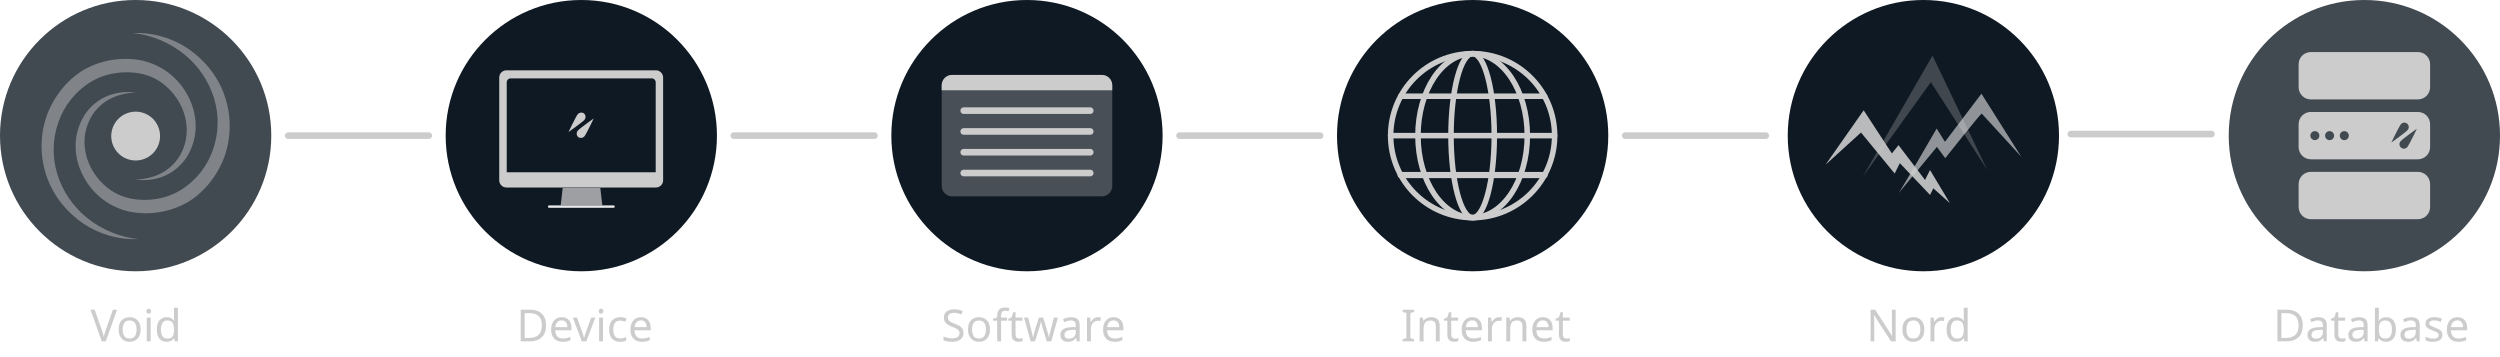
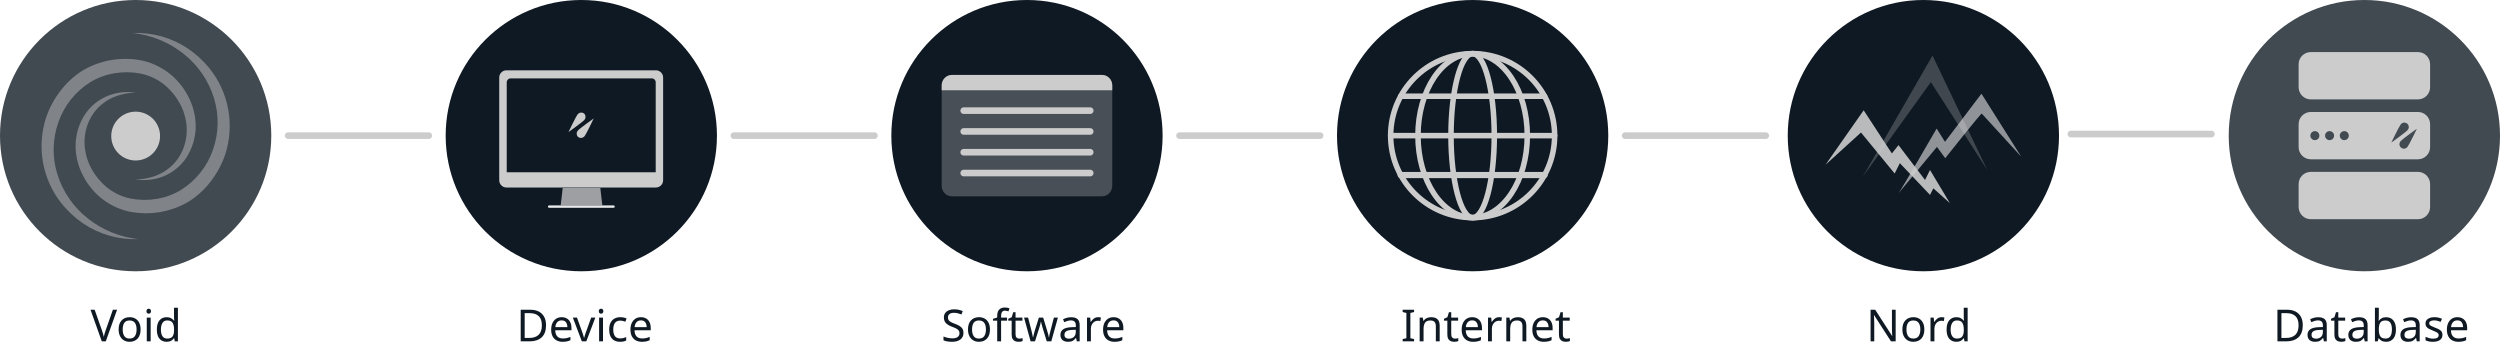
<svg xmlns="http://www.w3.org/2000/svg" viewBox="0 0 903.14 128.83">
  <defs>
-     <style>.cls-1,.cls-2{fill:#0f1923;}.cls-2{opacity:0.79;}.cls-10,.cls-11,.cls-3,.cls-9{fill:none;stroke:#ccc;stroke-linecap:round;stroke-miterlimit:10;}.cls-3{stroke-width:2.4px;}.cls-4{opacity:0.45;}.cls-14,.cls-15,.cls-5,.cls-6,.cls-8{fill:#ccc;}.cls-6{opacity:0.75;}.cls-7{fill:#e8e9eb;}.cls-12,.cls-8{opacity:0.3;}.cls-9{stroke-width:2.39px;}.cls-10{stroke-width:2px;}.cls-11{stroke-width:2.25px;}.cls-12{fill:#b3b3b3;}.cls-13{fill:#e6e6e6;opacity:0.6;}.cls-14{opacity:0.9;}.cls-15{font-size:16px;font-family:MicrosoftTaiLe, Microsoft Tai Le;}</style>
+     <style>.cls-1,.cls-2{fill:#0f1923;}.cls-2{opacity:0.79;}.cls-10,.cls-11,.cls-3,.cls-9{fill:none;stroke:#ccc;stroke-linecap:round;stroke-miterlimit:10;}.cls-3{stroke-width:2.4px;}.cls-4{opacity:0.45;}.cls-14,.cls-5,.cls-6,.cls-8{fill:#ccc;}.cls-6{opacity:0.75;}.cls-7{fill:#e8e9eb;}.cls-12,.cls-8{opacity:0.3;}.cls-9{stroke-width:2.39px;}.cls-10{stroke-width:2px;}.cls-11{stroke-width:2.25px;}.cls-12{fill:#b3b3b3;}.cls-13{fill:#e6e6e6;opacity:0.6;}.cls-14{opacity:0.9;}.cls-15{font-size:16px;font-family:MicrosoftTaiLe, Microsoft Tai Le;fill:#0f1923;}</style>
  </defs>
  <g id="Layer_2" data-name="Layer 2">
    <g id="Layer_1-2" data-name="Layer 1">
      <circle class="cls-1" cx="210" cy="49" r="49" />
      <circle class="cls-1" cx="694.83" cy="49" r="49" />
      <circle class="cls-1" cx="532" cy="49" r="49" />
      <circle class="cls-1" cx="371" cy="49" r="49" />
      <circle class="cls-2" cx="49" cy="49" r="49" />
      <circle class="cls-2" cx="854.14" cy="49" r="49" />
      <line class="cls-3" x1="104.11" y1="49" x2="154.89" y2="49" />
      <line class="cls-3" x1="265.11" y1="49" x2="315.89" y2="49" />
      <line class="cls-3" x1="426.11" y1="49" x2="476.89" y2="49" />
      <line class="cls-3" x1="587.11" y1="49" x2="637.89" y2="49" />
      <line class="cls-3" x1="748.11" y1="48.43" x2="798.89" y2="48.43" />
      <g class="cls-4">
        <path class="cls-5" d="M49.13,33.5a19.75,19.75,0,0,0-5.05.61,18.2,18.2,0,0,0-4.65,1.79,17.79,17.79,0,0,0-3.9,2.93,16.86,16.86,0,0,0-2.85,3.87,18.53,18.53,0,0,0-2.14,9.18,20.33,20.33,0,0,0,2.47,9A23.26,23.26,0,0,0,39,68a20.25,20.25,0,0,0,8.33,3.76,26.32,26.32,0,0,0,9.32.08,24.46,24.46,0,0,0,8.7-3.2A27.88,27.88,0,0,0,76.9,54.19a29.81,29.81,0,0,0,.39-18.79A32.79,32.79,0,0,0,66.4,19.5,35.66,35.66,0,0,0,48,11.92a33.47,33.47,0,0,1,19.87,5.6,36.68,36.68,0,0,1,7.85,7.22,33.31,33.31,0,0,1,5.66,31,33.29,33.29,0,0,1-5.18,9.71,29.72,29.72,0,0,1-3.75,4.1A28.15,28.15,0,0,1,68,72.93a30.48,30.48,0,0,1-21.61,3.45,24.82,24.82,0,0,1-10.07-5,25.44,25.44,0,0,1-6.75-8.78,23,23,0,0,1-2.25-10.79,21.13,21.13,0,0,1,3.31-10.39,18.2,18.2,0,0,1,8.26-6.79A19.36,19.36,0,0,1,49.13,33.5Z" />
      </g>
      <g class="cls-4">
        <path class="cls-5" d="M48.87,64.81a19.75,19.75,0,0,0,5.05-.61,18.2,18.2,0,0,0,4.65-1.79,17.79,17.79,0,0,0,3.9-2.93,16.86,16.86,0,0,0,2.85-3.87,18.53,18.53,0,0,0,2.14-9.18,20.33,20.33,0,0,0-2.47-9,23.26,23.26,0,0,0-6-7.12,20.25,20.25,0,0,0-8.33-3.76,26.32,26.32,0,0,0-9.32-.08,24.46,24.46,0,0,0-8.7,3.2A27.88,27.88,0,0,0,21.1,44.13a29.81,29.81,0,0,0-.39,18.79A32.79,32.79,0,0,0,31.6,78.82,35.66,35.66,0,0,0,50,86.39a33.47,33.47,0,0,1-19.87-5.6,36.68,36.68,0,0,1-7.85-7.22,33.31,33.31,0,0,1-5.66-31,33.29,33.29,0,0,1,5.18-9.71,29.72,29.72,0,0,1,3.75-4.1A28.15,28.15,0,0,1,30,25.38a30.48,30.48,0,0,1,21.61-3.45,24.82,24.82,0,0,1,10.07,5,25.44,25.44,0,0,1,6.75,8.78,23,23,0,0,1,2.25,10.79,21.13,21.13,0,0,1-3.31,10.39,18.2,18.2,0,0,1-8.26,6.79A19.36,19.36,0,0,1,48.87,64.81Z" />
      </g>
      <circle class="cls-5" cx="49" cy="49.16" r="8.82" transform="translate(-17.06 70.44) rotate(-62.95)" />
      <rect class="cls-5" x="180.35" y="25.4" width="59.21" height="42.34" rx="2.61" ry="2.61" />
      <polyline class="cls-6" points="202.55 74.2 203.28 67.9 216.87 67.9 217.6 74.2" />
      <rect class="cls-7" x="197.94" y="74.21" width="24.14" height="0.85" rx="0.42" ry="0.42" />
      <path class="cls-1" d="M184.47,28.31h51a1.41,1.41,0,0,1,1.41,1.41v32.5a0,0,0,0,1,0,0H183.06a0,0,0,0,1,0,0V29.72A1.41,1.41,0,0,1,184.47,28.31Z" />
      <path class="cls-5" d="M211,41a1.67,1.67,0,0,0-2.33.33c-.62.74-3.3,6.38-3.3,6.38s5.09-3.62,5.71-4.36A1.67,1.67,0,0,0,211,41Z" />
      <path class="cls-5" d="M208.86,49.49a1.67,1.67,0,0,1-.08-2.35c.62-.74,5.71-4.36,5.71-4.36s-2.68,5.64-3.3,6.38A1.67,1.67,0,0,1,208.86,49.49Z" />
      <rect class="cls-8" x="340.19" y="27.06" width="61.62" height="43.87" rx="3.75" ry="3.75" />
      <path class="cls-5" d="M343.95,27.06h54.11a3.75,3.75,0,0,1,3.75,3.75V32.6a0,0,0,0,1,0,0H340.19a0,0,0,0,1,0,0V30.82A3.75,3.75,0,0,1,343.95,27.06Z" />
      <line class="cls-9" x1="348.15" y1="39.97" x2="393.85" y2="39.97" />
      <line class="cls-9" x1="348.15" y1="47.49" x2="393.85" y2="47.49" />
      <line class="cls-9" x1="348.15" y1="55" x2="393.85" y2="55" />
      <line class="cls-9" x1="348.15" y1="62.51" x2="393.85" y2="62.51" />
      <circle class="cls-10" cx="532" cy="49" r="29.62" />
      <ellipse class="cls-10" cx="532" cy="49" rx="7.82" ry="29.62" />
      <ellipse class="cls-10" cx="532" cy="49" rx="19.75" ry="29.62" />
      <line class="cls-10" x1="502.38" y1="49" x2="561.62" y2="49" />
      <line class="cls-10" x1="506.01" y1="34.77" x2="557.99" y2="34.77" />
      <line class="cls-11" x1="506.01" y1="63.23" x2="557.99" y2="63.23" />
      <polygon class="cls-12" points="672.96 63.81 698.13 20.07 717.91 61.42 697.53 29.66 672.96 63.81" />
      <path class="cls-13" d="M715.93,41.05c0-.6-13.2,16.09-13.2,16.09l-3-4.07L685.85,69.81c.6-.6,13.78-23.37,13.78-23.37l3,4.79,13.18-17.38,14.38,22.77Z" />
      <polygon class="cls-14" points="659.48 59.52 673.26 39.84 683.45 55.43 685.85 52.43 695.43 65.01 697.23 61.42 704.42 73.4 698.43 68.03 697.23 70.41 686.33 58.94 684.46 62.69 672.29 47.87 659.48 59.52" />
      <rect class="cls-5" x="830.39" y="62.09" width="47.5" height="17.1" rx="4.4" ry="4.4" />
      <rect class="cls-5" x="830.39" y="18.81" width="47.5" height="17.1" rx="4.4" ry="4.4" />
      <path class="cls-5" d="M873.49,40.45h-38.7a4.41,4.41,0,0,0-4.4,4.4v8.3a4.41,4.41,0,0,0,4.4,4.4h38.7a4.41,4.41,0,0,0,4.4-4.4v-8.3A4.41,4.41,0,0,0,873.49,40.45ZM836.26,50.63A1.63,1.63,0,1,1,837.89,49,1.63,1.63,0,0,1,836.26,50.63Zm5.31,0A1.63,1.63,0,1,1,843.21,49,1.63,1.63,0,0,1,841.57,50.63Zm5.31,0A1.63,1.63,0,1,1,848.52,49,1.63,1.63,0,0,1,846.89,50.63ZM867.24,45a1.61,1.61,0,1,1,2.45,2.06c-.63.75-5.81,4.44-5.81,4.44S866.61,45.8,867.24,45ZM869.76,53a1.61,1.61,0,1,1-2.45-2.06c.63-.75,5.81-4.44,5.81-4.44S870.39,52.2,869.76,53Z" />
    </g>
    <g id="Text">
      <text class="cls-15" transform="translate(32.7 123.32)">Void</text>
      <text class="cls-15" transform="translate(186.56 123.32)">Device</text>
      <text class="cls-15" transform="translate(674.21 123.32)">Nord</text>
      <text class="cls-15" transform="translate(506.08 123.32)">Internet</text>
      <text class="cls-15" transform="translate(340.03 123.32)">Software</text>
      <text class="cls-15" transform="translate(821.19 123.32)">Database</text>
    </g>
  </g>
</svg>
